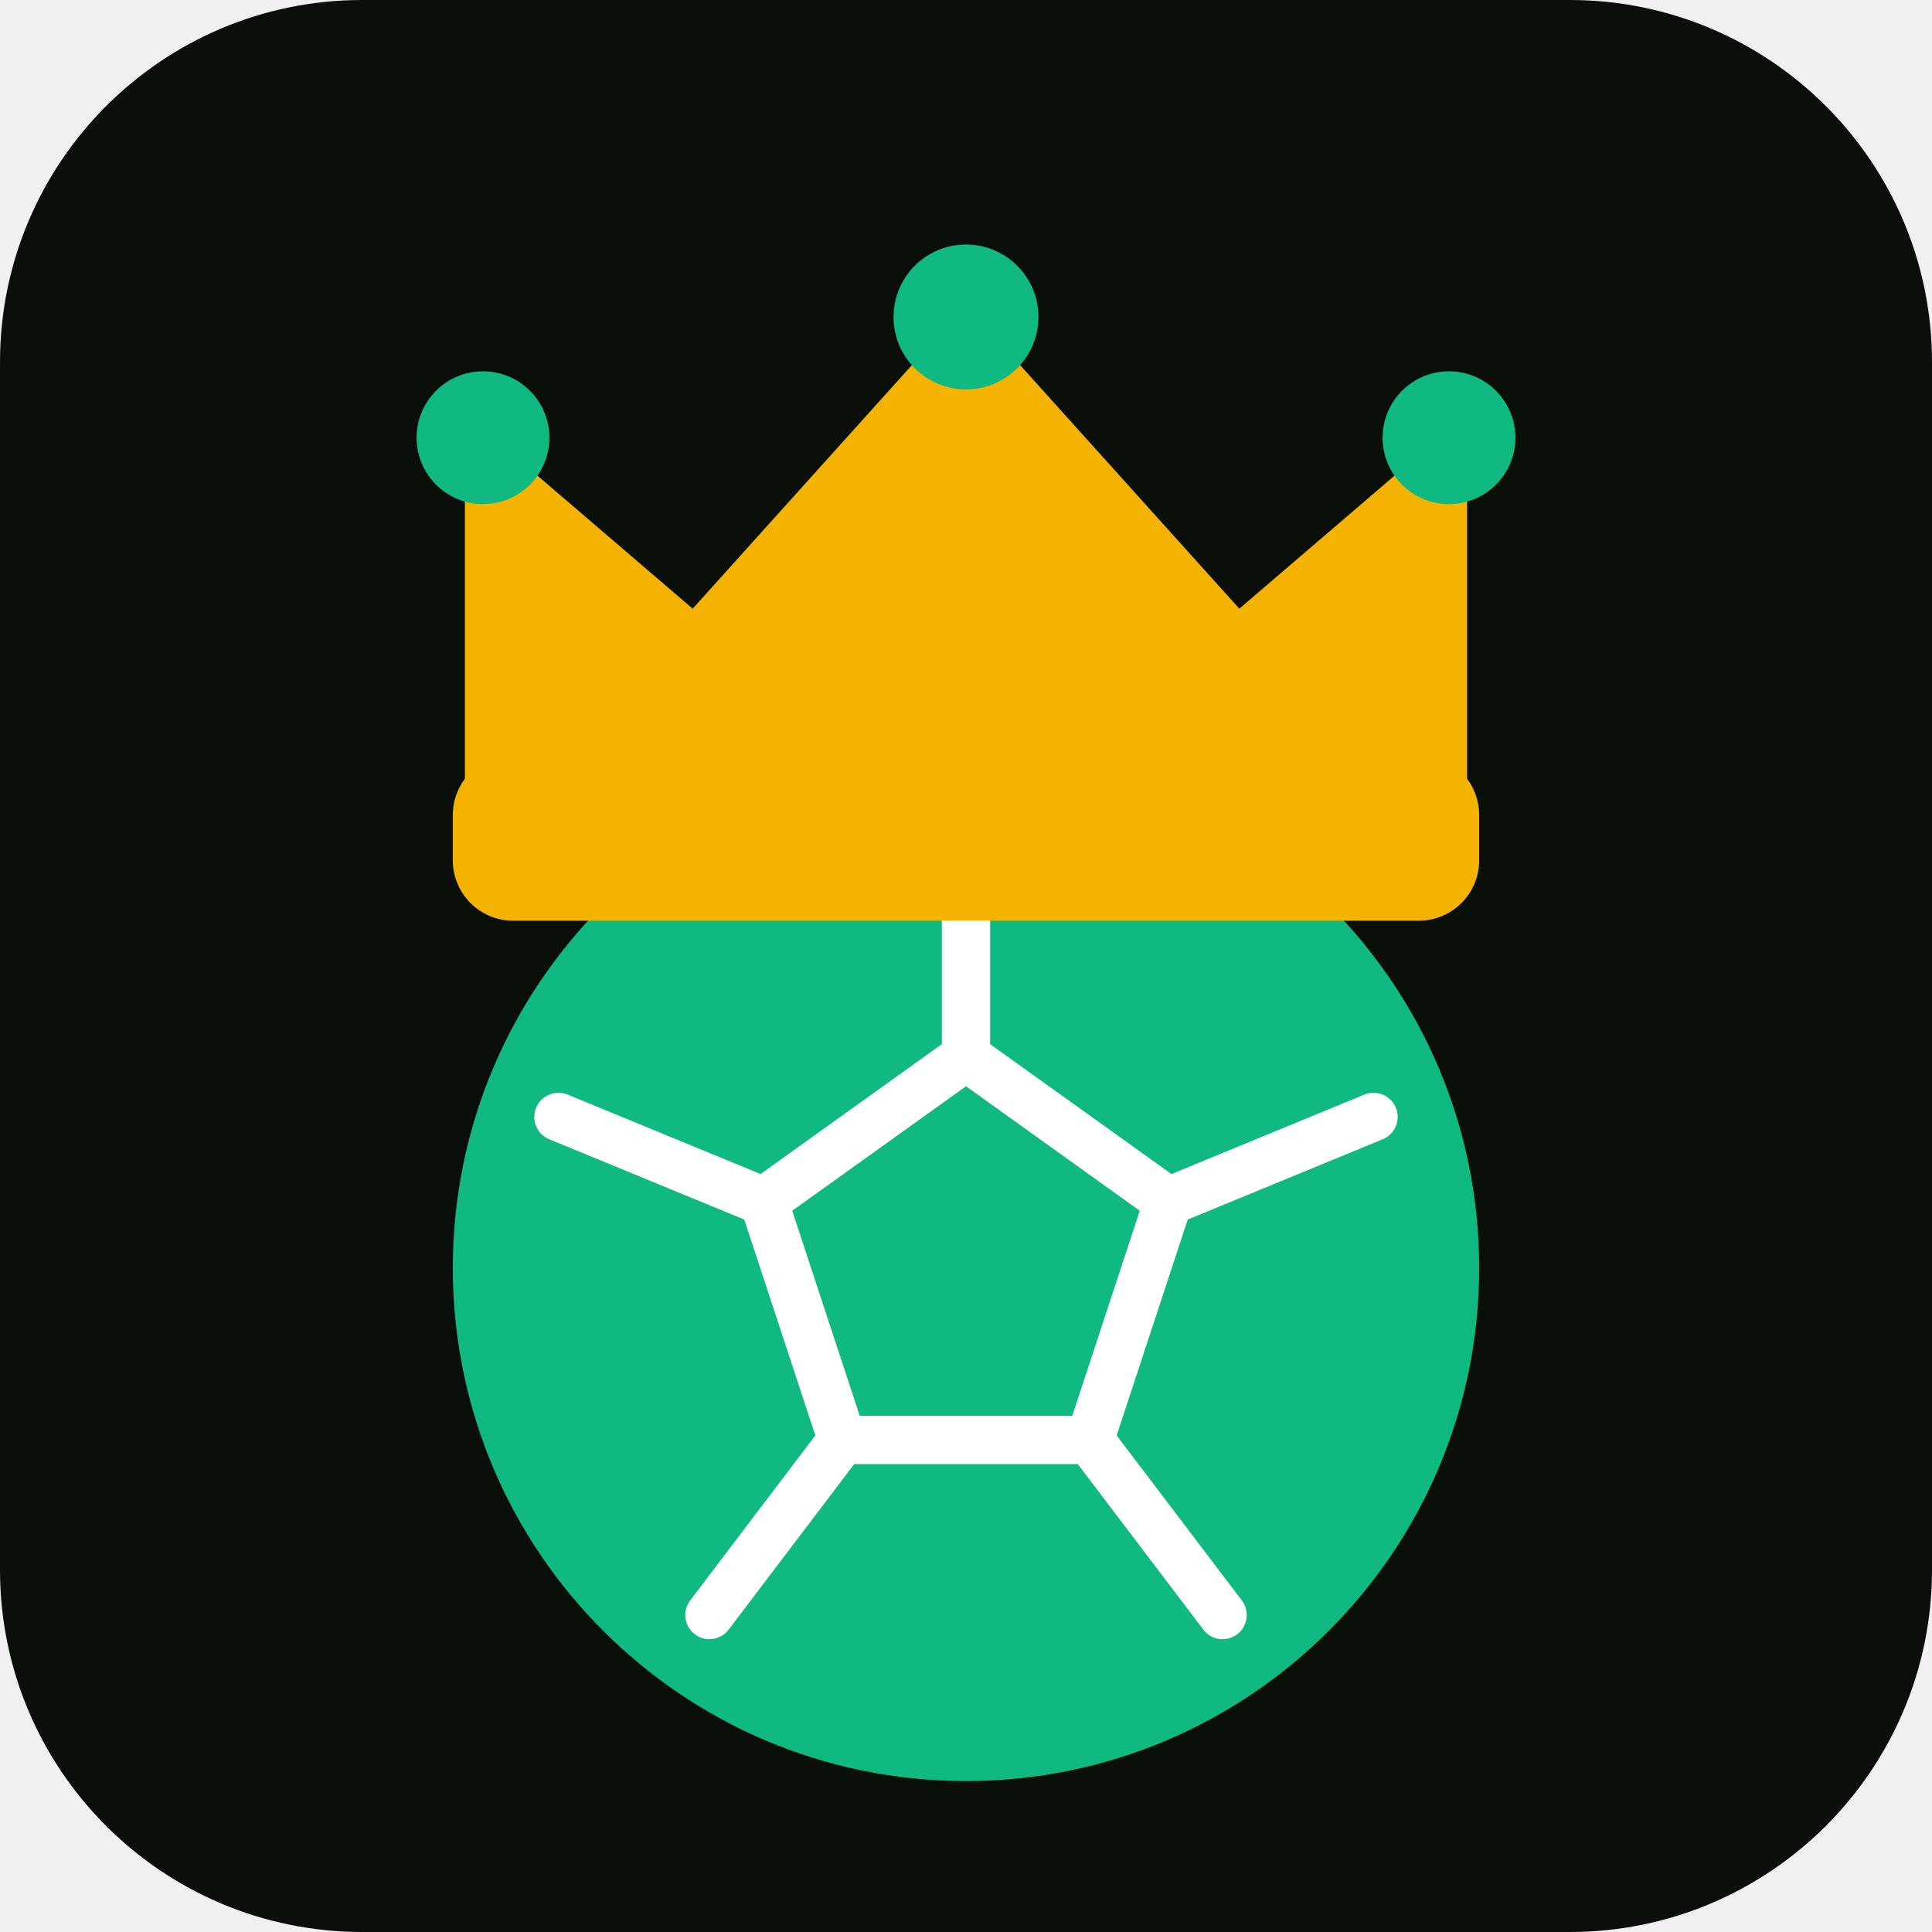
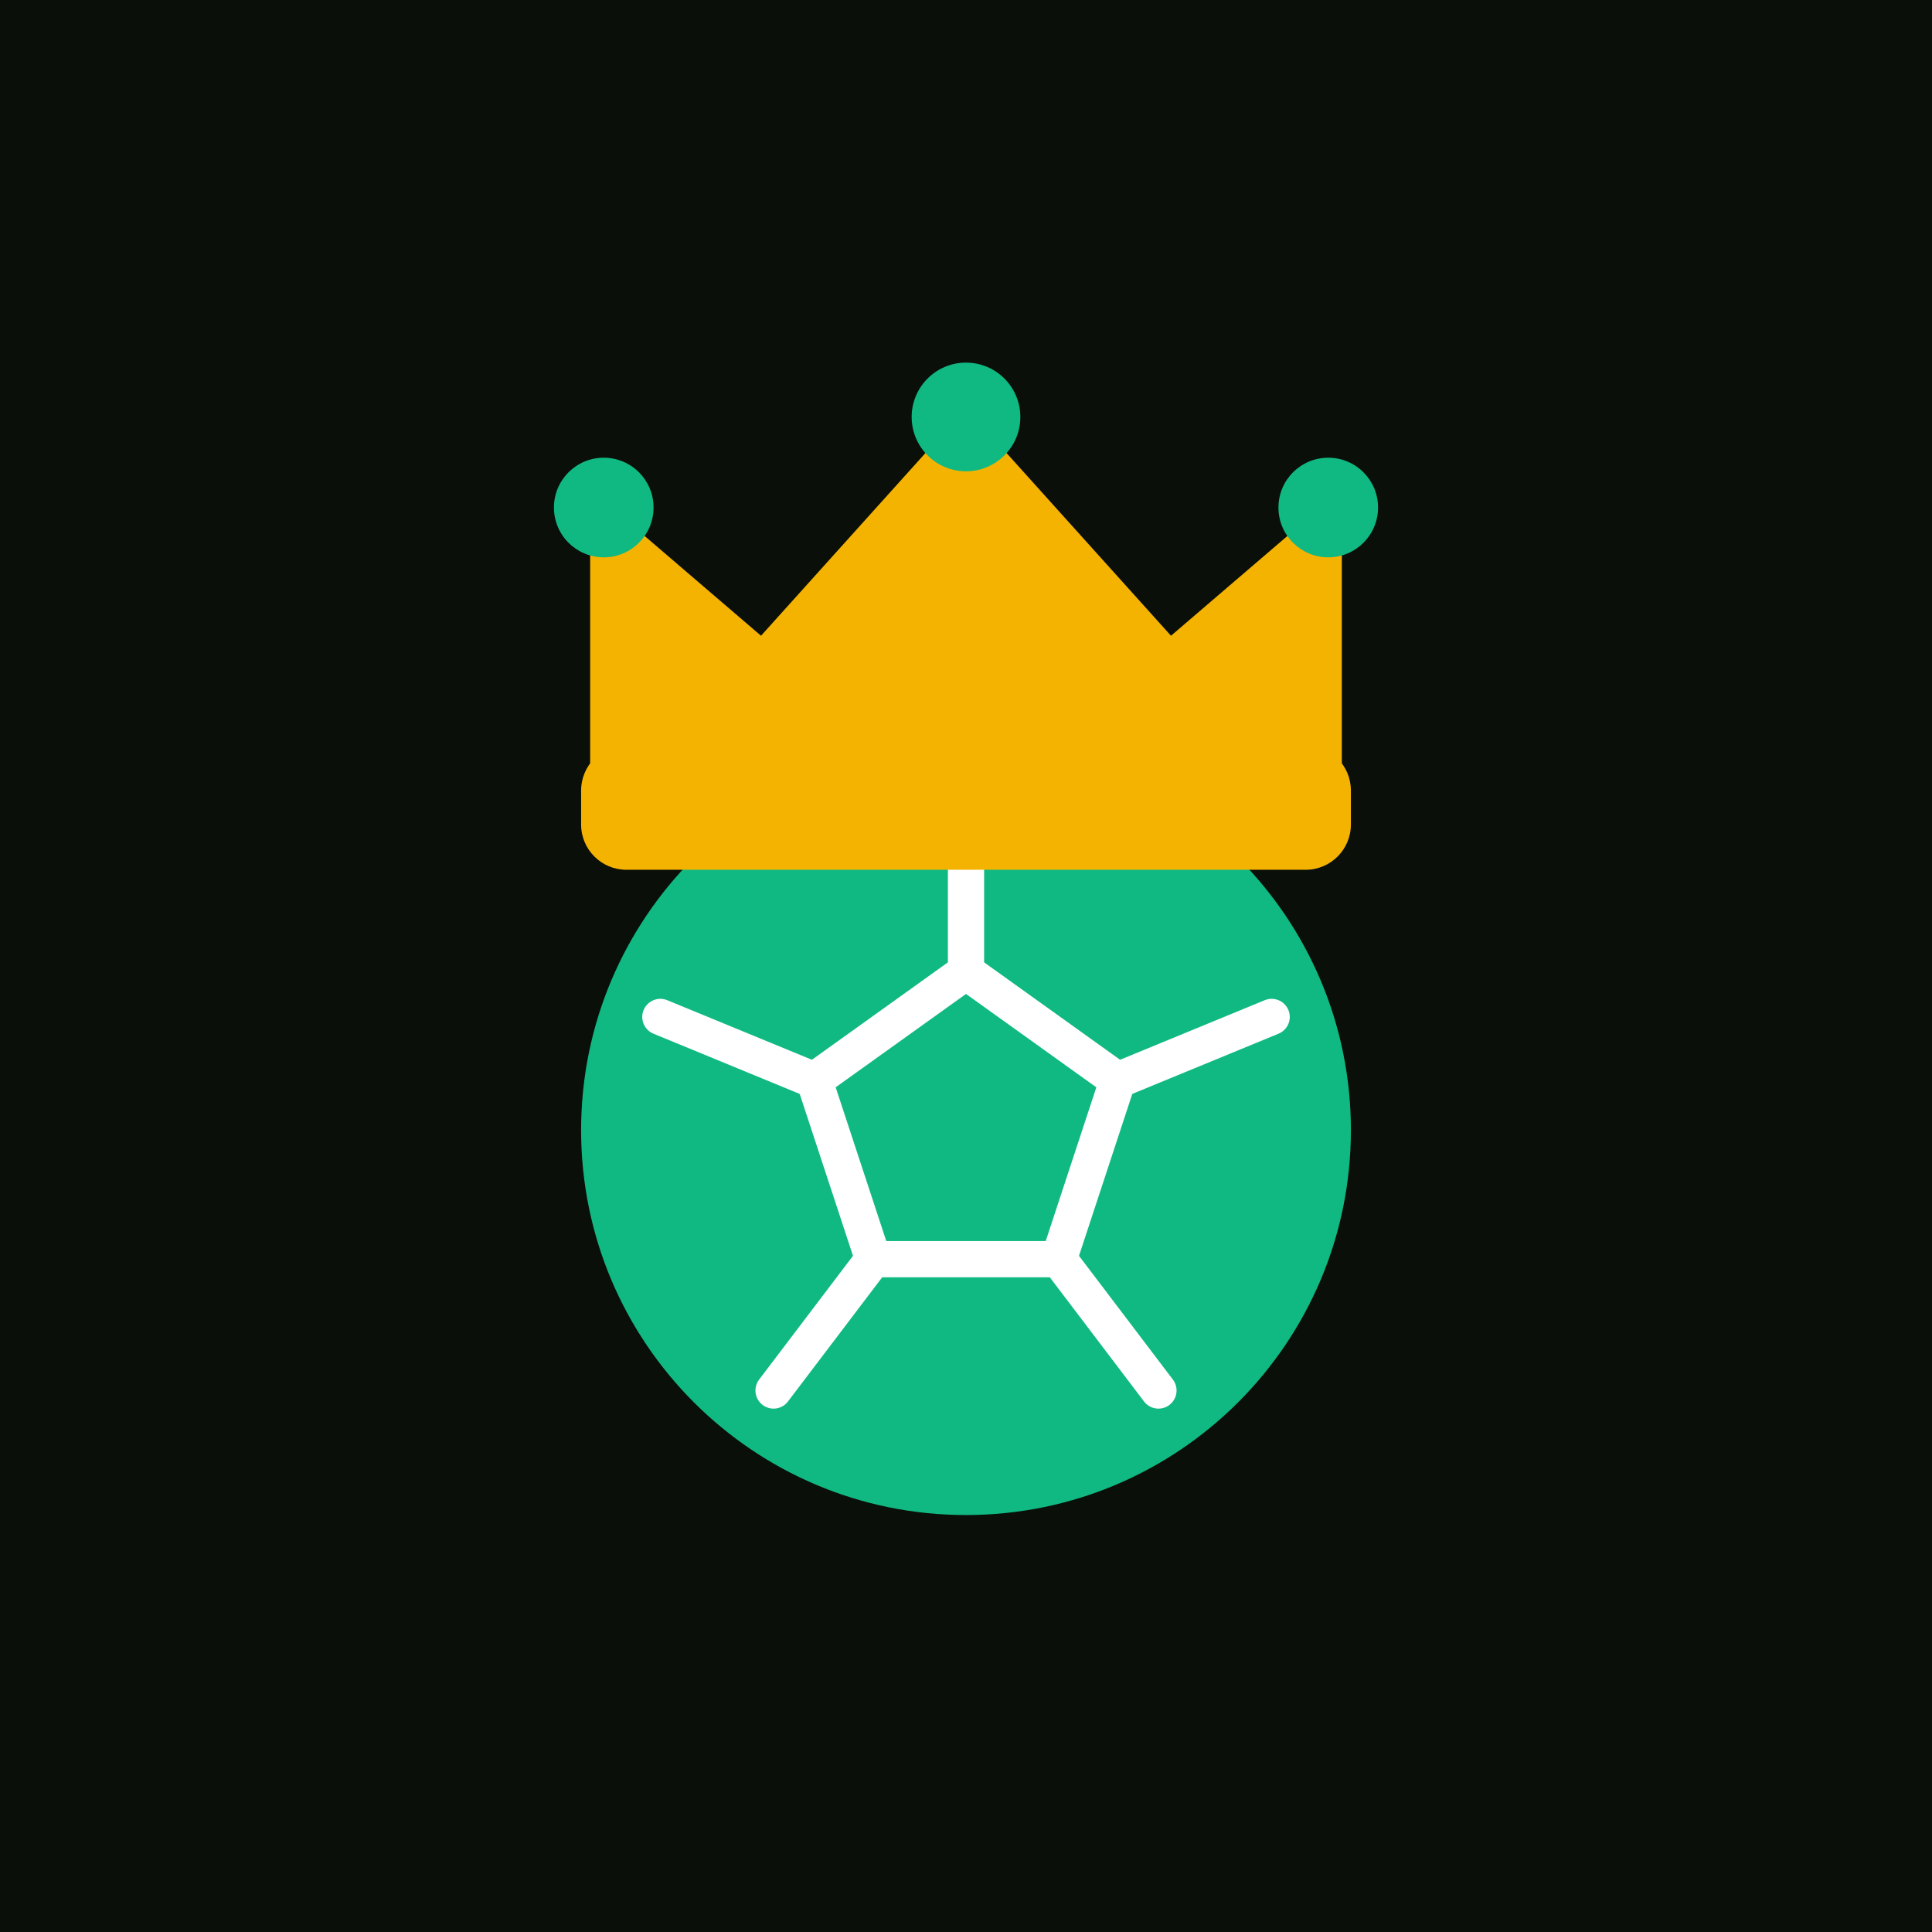
<svg xmlns="http://www.w3.org/2000/svg" viewBox="0 0 512 512" role="img" aria-label="Rei do Pitaco">
-   <rect width="512" height="512" rx="96" fill="#0A0F0A" />
-   <g transform="scale(8)">
+   <rect width="512" height="512" fill="#0A0F0A" />
+   <g transform="translate(64,47.5) scale(6)">
    <circle cx="32" cy="42" r="17" fill="#10B981" />
    <g stroke="#FFFFFF" stroke-width="1.6" stroke-linecap="round" stroke-linejoin="round" fill="none">
      <polygon points="32,35 38.7,39.8 36.1,47.7 27.9,47.7 25.3,39.8" />
      <line x1="32" y1="35" x2="32" y2="28.5" />
      <line x1="38.7" y1="39.8" x2="45.5" y2="37" />
      <line x1="36.1" y1="47.7" x2="40.5" y2="53.5" />
      <line x1="27.9" y1="47.7" x2="23.5" y2="53.5" />
      <line x1="25.3" y1="39.8" x2="18.5" y2="37" />
    </g>
    <path d="M16 26 L16 15 L23 21 L32 11 L41 21 L48 15 L48 26 Z" fill="#F5B301" stroke="#F5B301" stroke-width="1.2" stroke-linejoin="round" />
    <rect x="15" y="25" width="34" height="5.5" rx="2" fill="#F5B301" />
    <circle cx="16" cy="14.5" r="2.2" fill="#10B981" />
    <circle cx="32" cy="10.5" r="2.4" fill="#10B981" />
    <circle cx="48" cy="14.5" r="2.2" fill="#10B981" />
  </g>
</svg>
